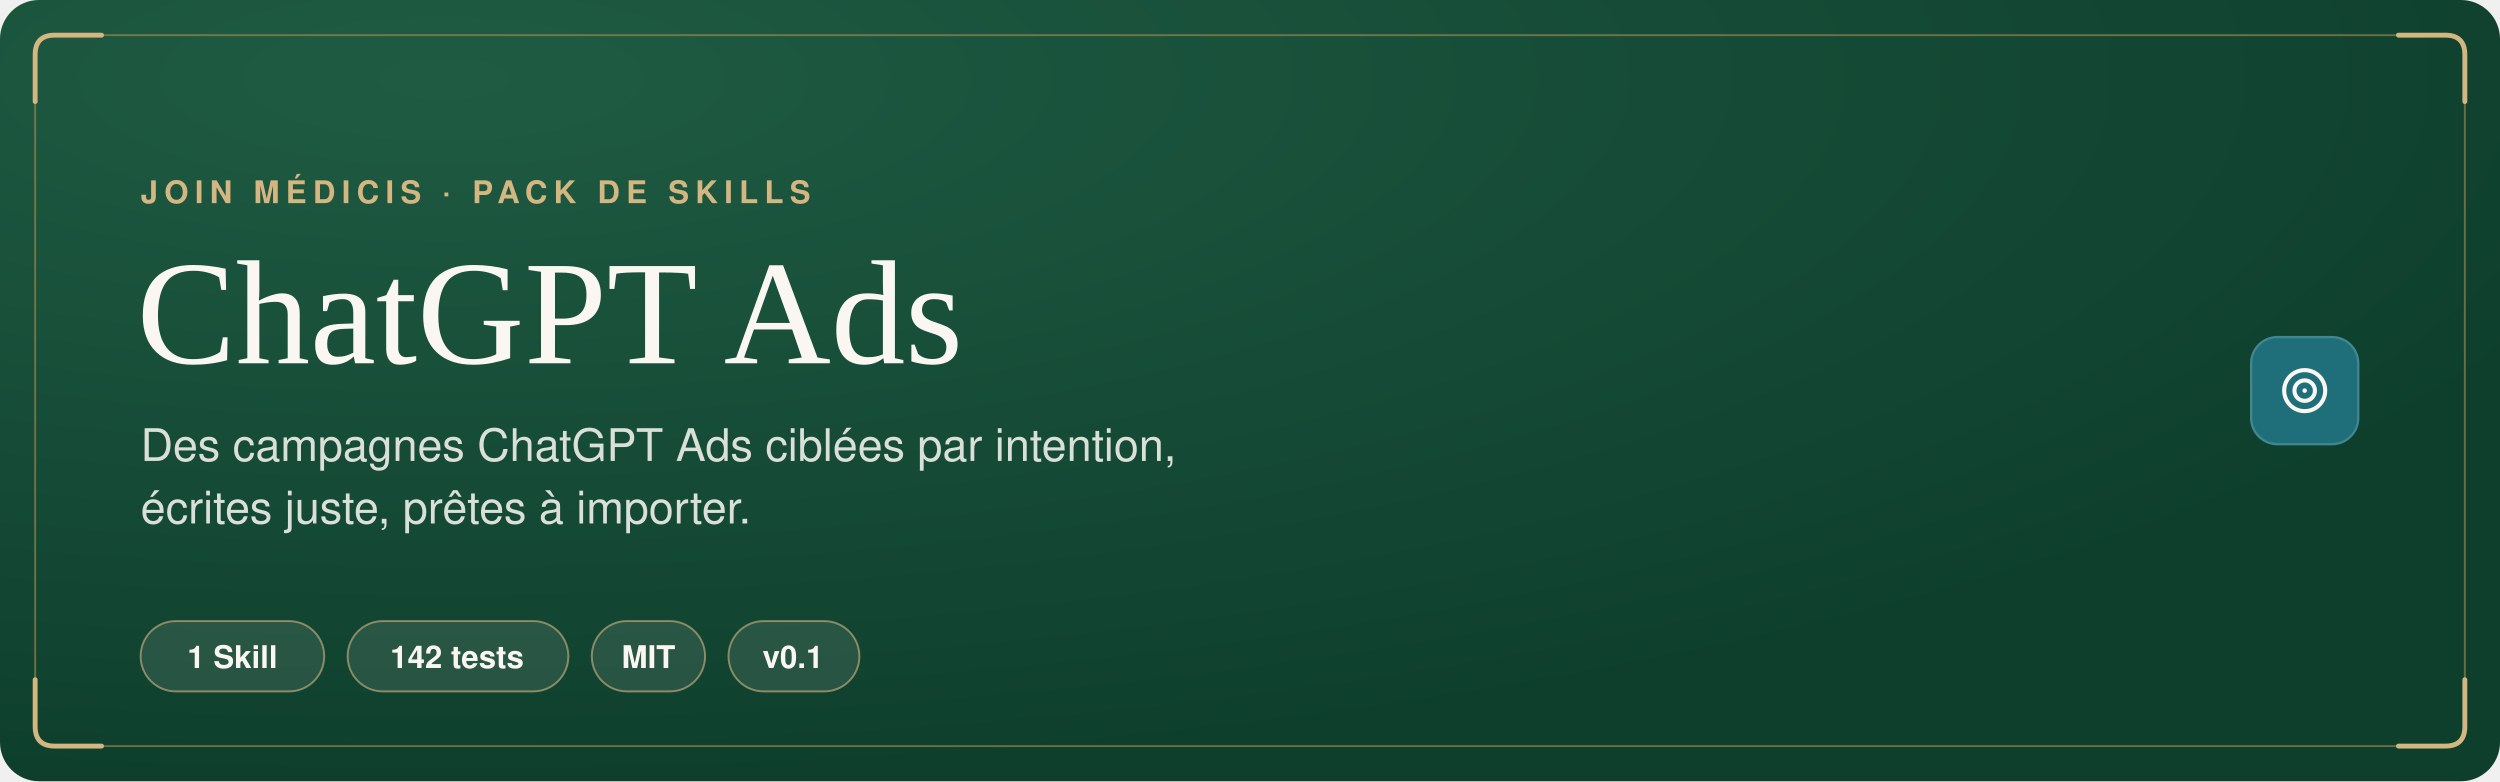
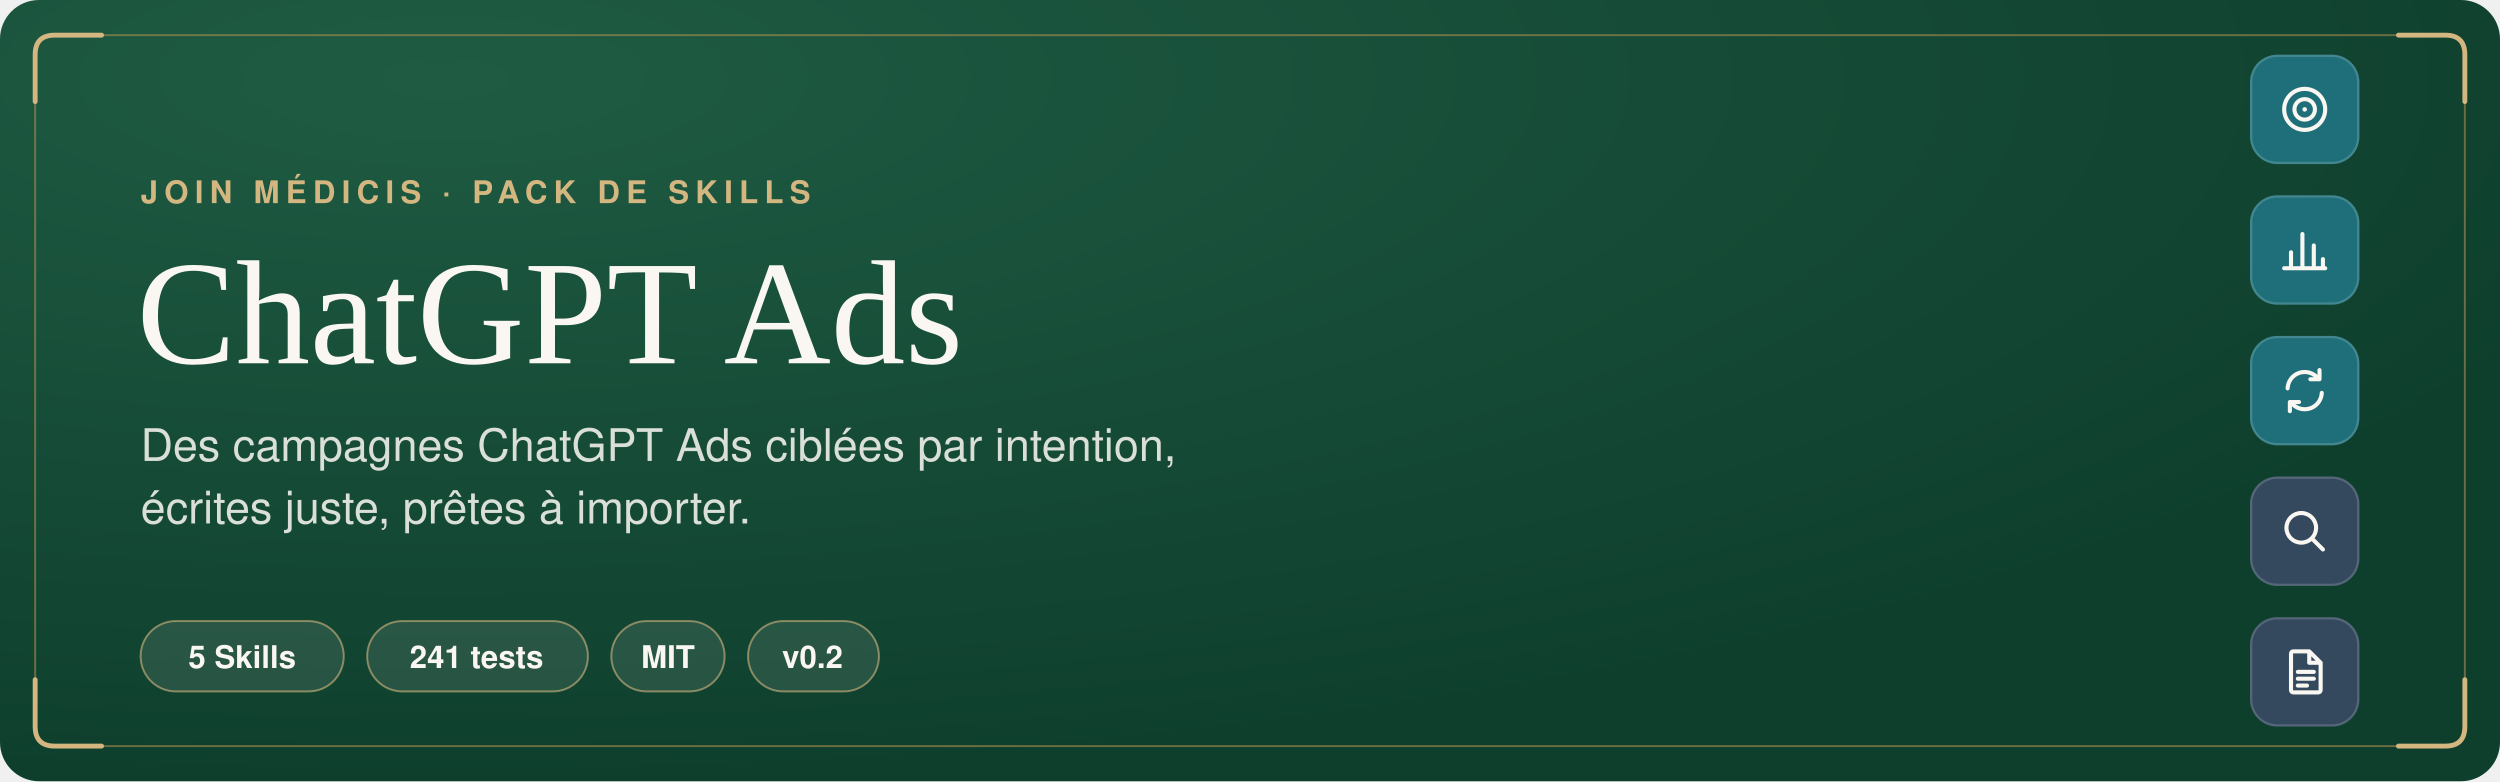
<svg xmlns="http://www.w3.org/2000/svg" width="1280" height="400" viewBox="0 0 1280 400" role="img" aria-label="ChatGPT Ads, par Join Médicis">
  <defs>
    <radialGradient id="lueur" cx="0.18" cy="0.1" r="0.9">
      <stop offset="0" stop-color="#1F5B43" />
      <stop offset="1" stop-color="#0E3F2D" />
    </radialGradient>
  </defs>
  <rect width="1280" height="400" rx="20" fill="url(#lueur)" />
  <rect x="18" y="18" width="1244" height="364" rx="10" fill="none" stroke="#B89253" stroke-opacity="0.55" />
  <path d="M18 52 V28 Q18 18 28 18 H52" fill="none" stroke="#D4B681" stroke-width="2.5" stroke-linecap="round" />
  <path d="M1262 52 V28 Q1262 18 1252 18 H1228" fill="none" stroke="#D4B681" stroke-width="2.5" stroke-linecap="round" />
  <path d="M18 348 V372 Q18 382 28 382 H52" fill="none" stroke="#D4B681" stroke-width="2.5" stroke-linecap="round" />
  <path d="M1262 348 V372 Q1262 382 1252 382 H1228" fill="none" stroke="#D4B681" stroke-width="2.5" stroke-linecap="round" />
  <text x="72" y="104" font-family="'Helvetica Neue', Helvetica, Arial, sans-serif" font-size="16" font-weight="700" letter-spacing="3.2" fill="#D4B681">JOIN MÉDICIS · PACK DE SKILLS</text>
  <text x="70" y="186" font-family="Georgia, 'Times New Roman', serif" font-size="76" fill="#FAF7F2">ChatGPT Ads</text>
  <text x="72" y="236" font-family="'Helvetica Neue', Helvetica, Arial, sans-serif" font-size="23" fill="#FAF7F2" fill-opacity="0.86">Des campagnes ChatGPT Ads ciblées par intention,</text>
  <text x="72" y="268" font-family="'Helvetica Neue', Helvetica, Arial, sans-serif" font-size="23" fill="#FAF7F2" fill-opacity="0.86">écrites juste, prêtes à importer.</text>
-   <rect x="72" y="318" width="94" height="36" rx="18" fill="#FAF7F2" fill-opacity="0.1" stroke="#D4B681" stroke-opacity="0.6" />
-   <text x="119" y="342" text-anchor="middle" font-family="'Helvetica Neue', Helvetica, Arial, sans-serif" font-size="16" font-weight="600" fill="#FAF7F2">1 Skill</text>
-   <rect x="178" y="318" width="113" height="36" rx="18" fill="#FAF7F2" fill-opacity="0.1" stroke="#D4B681" stroke-opacity="0.6" />
-   <text x="234" y="342" text-anchor="middle" font-family="'Helvetica Neue', Helvetica, Arial, sans-serif" font-size="16" font-weight="600" fill="#FAF7F2">142 tests</text>
-   <rect x="303" y="318" width="58" height="36" rx="18" fill="#FAF7F2" fill-opacity="0.1" stroke="#D4B681" stroke-opacity="0.6" />
-   <text x="332" y="342" text-anchor="middle" font-family="'Helvetica Neue', Helvetica, Arial, sans-serif" font-size="16" font-weight="600" fill="#FAF7F2">MIT</text>
-   <rect x="373" y="318" width="67" height="36" rx="18" fill="#FAF7F2" fill-opacity="0.1" stroke="#D4B681" stroke-opacity="0.6" />
-   <text x="406" y="342" text-anchor="middle" font-family="'Helvetica Neue', Helvetica, Arial, sans-serif" font-size="16" font-weight="600" fill="#FAF7F2">v0.1</text>
-   <g transform="translate(1152 172) scale(1.1667)">
+   <rect x="72" y="318" width="104" height="36" rx="18" fill="#FAF7F2" fill-opacity="0.1" stroke="#D4B681" stroke-opacity="0.6" />
+   <text x="124" y="342" text-anchor="middle" font-family="'Helvetica Neue', Helvetica, Arial, sans-serif" font-size="16" font-weight="600" fill="#FAF7F2">5 Skills</text>
+   <rect x="188" y="318" width="113" height="36" rx="18" fill="#FAF7F2" fill-opacity="0.1" stroke="#D4B681" stroke-opacity="0.6" />
+   <text x="244" y="342" text-anchor="middle" font-family="'Helvetica Neue', Helvetica, Arial, sans-serif" font-size="16" font-weight="600" fill="#FAF7F2">241 tests</text>
+   <rect x="313" y="318" width="58" height="36" rx="18" fill="#FAF7F2" fill-opacity="0.1" stroke="#D4B681" stroke-opacity="0.6" />
+   <text x="342" y="342" text-anchor="middle" font-family="'Helvetica Neue', Helvetica, Arial, sans-serif" font-size="16" font-weight="600" fill="#FAF7F2">MIT</text>
+   <rect x="383" y="318" width="67" height="36" rx="18" fill="#FAF7F2" fill-opacity="0.1" stroke="#D4B681" stroke-opacity="0.6" />
+   <text x="416" y="342" text-anchor="middle" font-family="'Helvetica Neue', Helvetica, Arial, sans-serif" font-size="16" font-weight="600" fill="#FAF7F2">v0.2</text>
+   <g transform="translate(1152 28) scale(1.1667)">
    <rect width="48" height="48" rx="12" fill="#1F6F7A" />
    <rect x="0.5" y="0.5" width="47" height="47" rx="11.5" fill="none" stroke="#FFFFFF" stroke-opacity="0.16" />
    <g transform="translate(12 12)">
      <path d="M12 3a9 9 0 1 0 0 18a9 9 0 1 0 0-18z M12 7.5a4.5 4.5 0 1 0 0 9a4.5 4.5 0 1 0 0-9z" fill="none" stroke="#FAF7F2" stroke-width="1.8" stroke-linecap="round" stroke-linejoin="round" />
      <path d="M12 11a1 1 0 1 0 0 2a1 1 0 1 0 0-2z" fill="#FAF7F2" />
    </g>
  </g>
+   <g transform="translate(1152 100) scale(1.1667)">
+     <rect width="48" height="48" rx="12" fill="#1F6F7A" />
+     <rect x="0.5" y="0.5" width="47" height="47" rx="11.5" fill="none" stroke="#FFFFFF" stroke-opacity="0.16" />
+     <g transform="translate(12 12)">
+       <path d="M3 20h18 M6 20v-7 M11 20V5 M16 20v-10 M20 20v-4" fill="none" stroke="#FAF7F2" stroke-width="1.8" stroke-linecap="round" stroke-linejoin="round" />
+     </g>
+   </g>
+   <g transform="translate(1152 172) scale(1.1667)">
+     <rect width="48" height="48" rx="12" fill="#1F6F7A" />
+     <rect x="0.5" y="0.5" width="47" height="47" rx="11.5" fill="none" stroke="#FFFFFF" stroke-opacity="0.16" />
+     <g transform="translate(12 12)">
+       <path d="M4.5 11a7.5 7.5 0 0 1 13.4-4.3 M18.5 3v4h-4 M19.5 13a7.5 7.5 0 0 1-13.4 4.3 M5.5 21v-4h4" fill="none" stroke="#FAF7F2" stroke-width="1.8" stroke-linecap="round" stroke-linejoin="round" />
+     </g>
+   </g>
+   <g transform="translate(1152 244) scale(1.1667)">
+     <rect width="48" height="48" rx="12" fill="#34495E" />
+     <rect x="0.5" y="0.5" width="47" height="47" rx="11.5" fill="none" stroke="#FFFFFF" stroke-opacity="0.16" />
+     <g transform="translate(12 12)">
+       <path d="M10.5 4a6.5 6.5 0 1 0 0 13a6.5 6.5 0 1 0 0-13z M15.3 15.3 20 20" fill="none" stroke="#FAF7F2" stroke-width="1.8" stroke-linecap="round" stroke-linejoin="round" />
+     </g>
+   </g>
+   <g transform="translate(1152 316) scale(1.1667)">
+     <rect width="48" height="48" rx="12" fill="#34495E" />
+     <rect x="0.5" y="0.5" width="47" height="47" rx="11.5" fill="none" stroke="#FFFFFF" stroke-opacity="0.16" />
+     <g transform="translate(12 12)">
+       <path d="M7 3h7l5 5v12a1 1 0 0 1-1 1H7a1 1 0 0 1-1-1V4a1 1 0 0 1 1-1z M14 3v5h5 M9 12h7 M9 15h7 M9 18h4" fill="none" stroke="#FAF7F2" stroke-width="1.8" stroke-linecap="round" stroke-linejoin="round" />
+     </g>
+   </g>
</svg>
